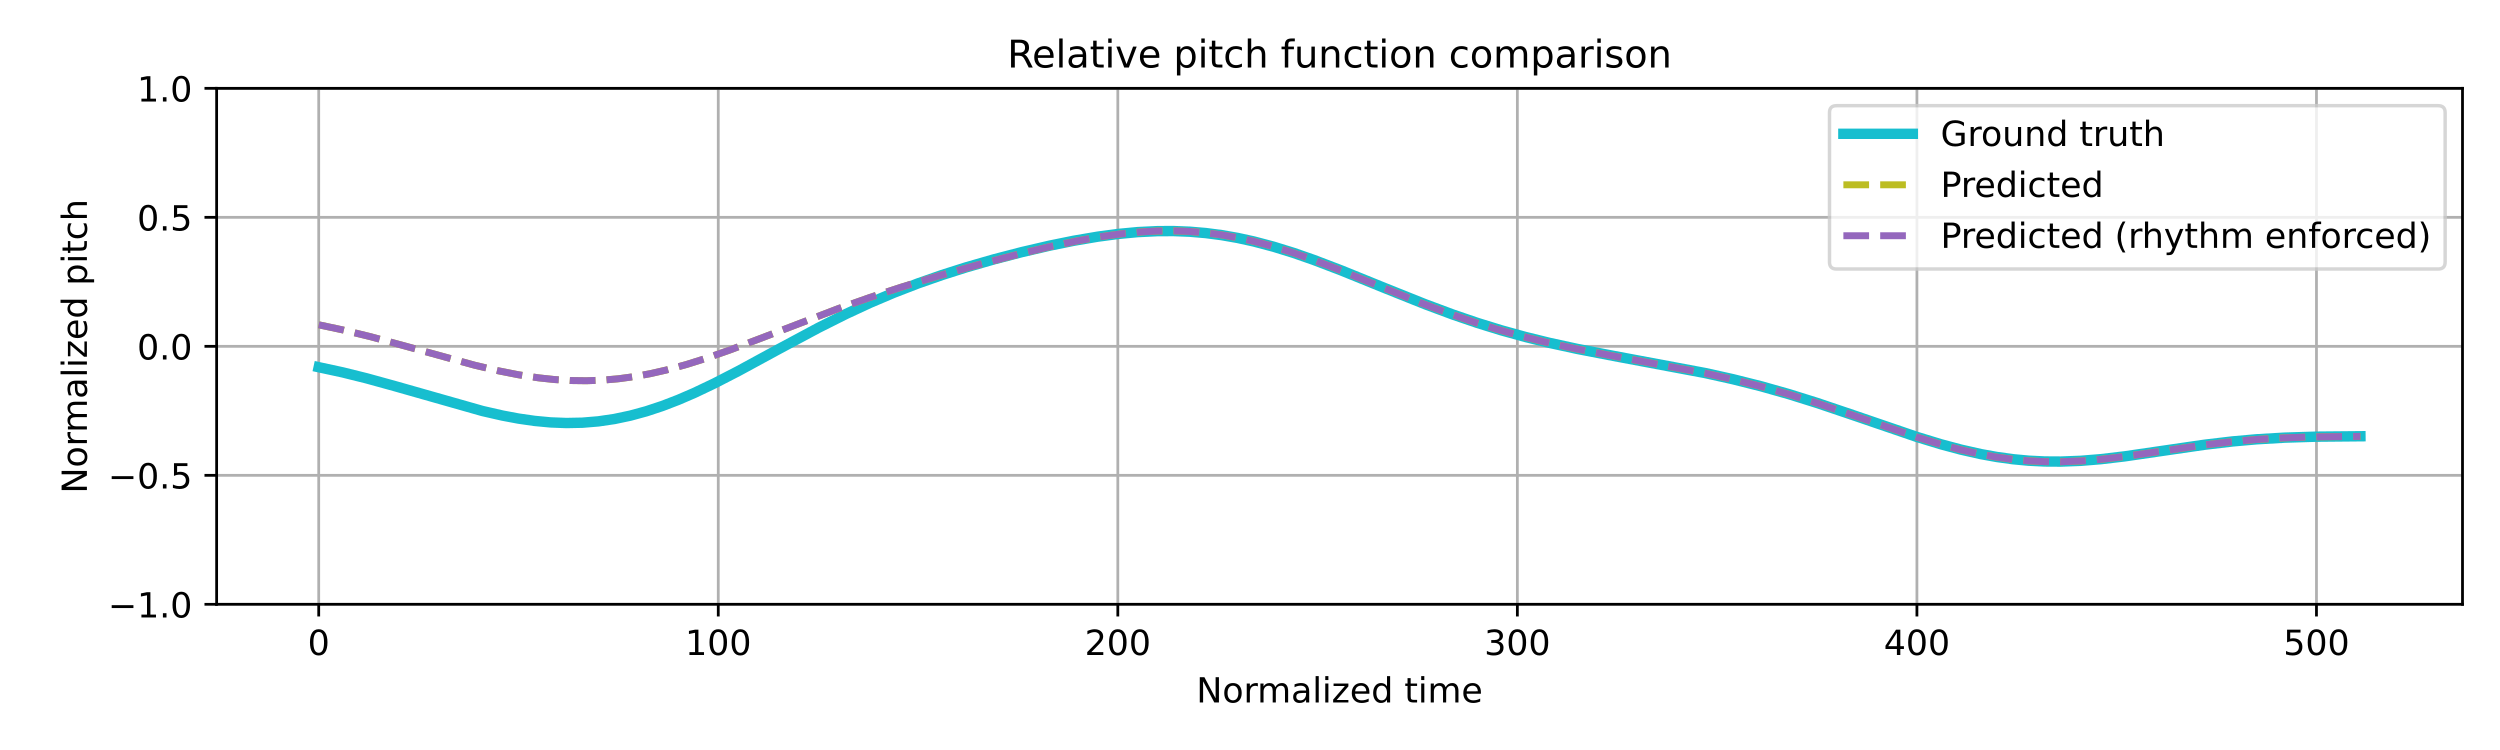
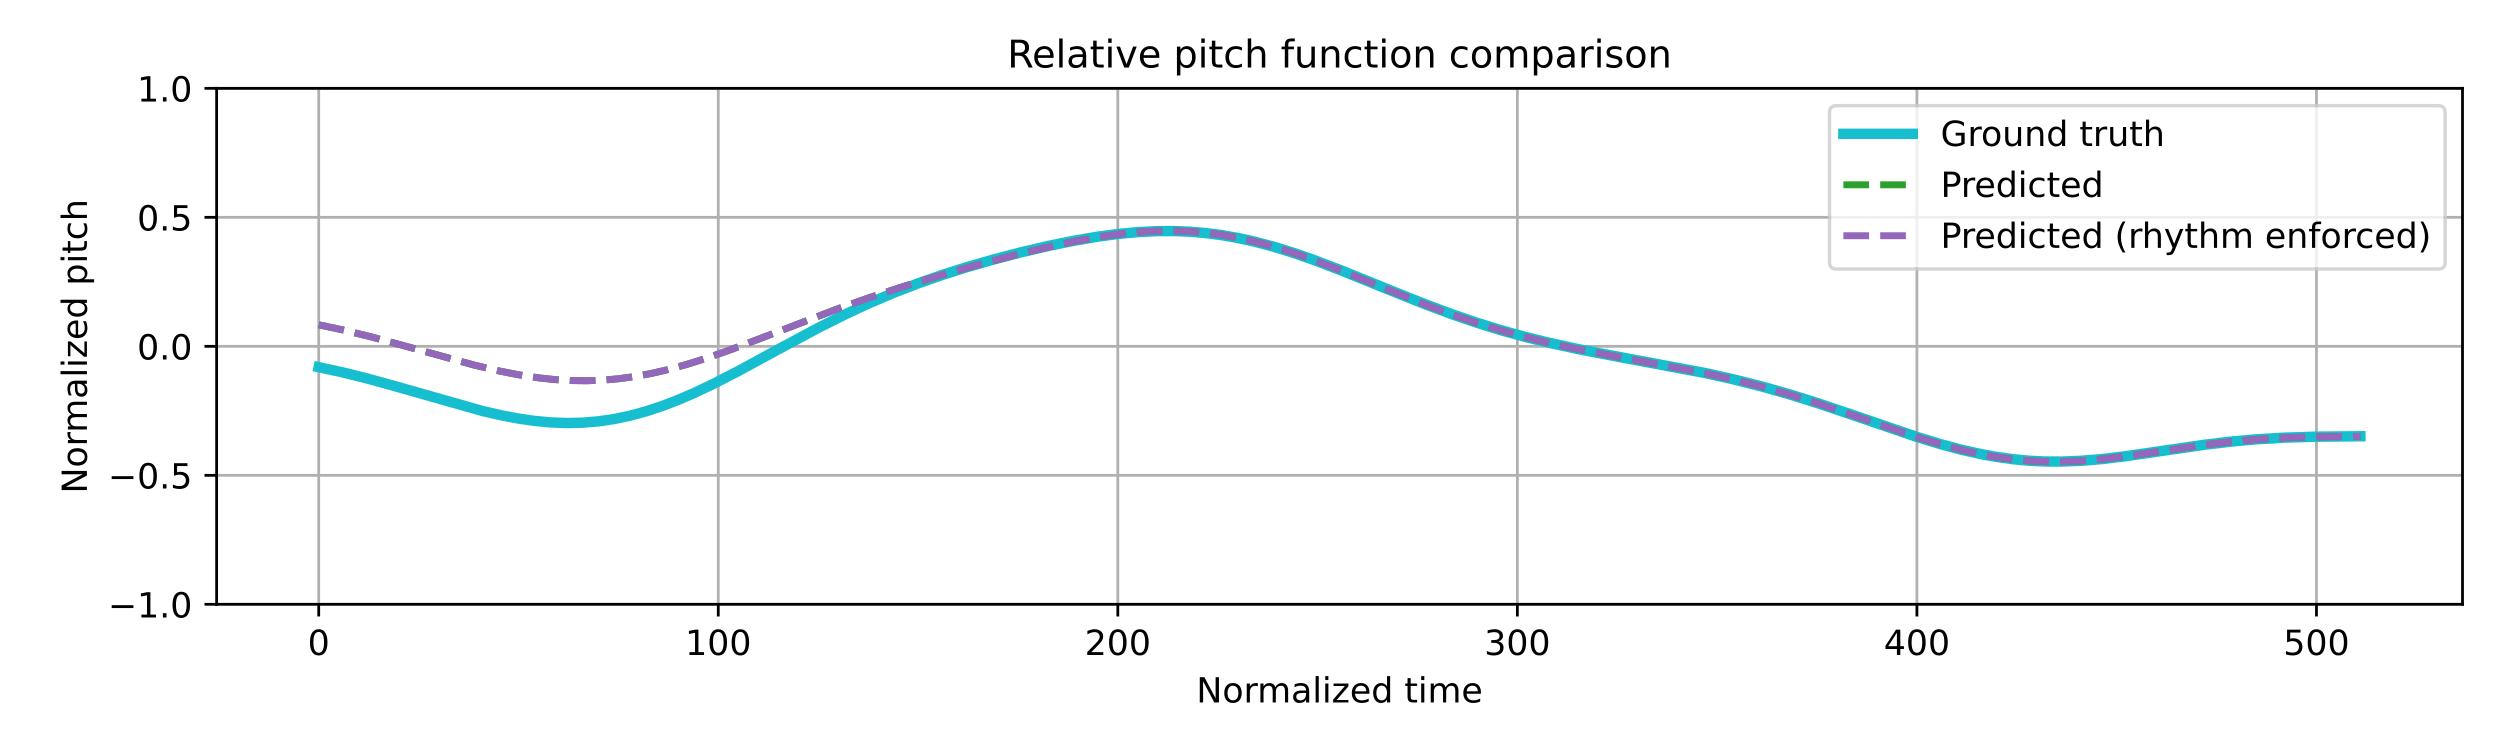
<svg xmlns="http://www.w3.org/2000/svg" xmlns:xlink="http://www.w3.org/1999/xlink" width="720pt" height="216pt" viewBox="0 0 720 216" version="1.1">
  <defs>
    <style type="text/css">*{stroke-linejoin: round; stroke-linecap: butt}</style>
  </defs>
  <g id="figure_1">
    <g id="patch_1">
      <path d="M 0 216  L 720 216  L 720 0  L 0 0  z " style="fill: #ffffff" />
    </g>
    <g id="axes_1">
      <g id="patch_2">
        <path d="M 62.39 174.04  L 709.2 174.04  L 709.2 25.44  L 62.39 25.44  z " style="fill: #ffffff" />
      </g>
      <g id="matplotlib.axis_1">
        <g id="xtick_1">
          <g id="line2d_1">
-             <path d="M 91.79 174.04  L 91.79 25.44  " clip-path="url(#pd53ad30698)" style="fill: none; stroke: #b0b0b0; stroke-width: 0.8; stroke-linecap: square" />
+             <path d="M 91.79 174.04  L 91.79 25.44  " clip-path="url(#p282c32277c)" style="fill: none; stroke: #b0b0b0; stroke-width: 0.8; stroke-linecap: square" />
          </g>
          <g id="line2d_2">
            <defs>
-               <path id="m71a810848a" d="M 0 0  L 0 3.5  " style="stroke: #000000; stroke-width: 0.8" />
-             </defs>
-             <g>
-               <use xlink:href="#m71a810848a" x="91.79" y="174.04" style="stroke: #000000; stroke-width: 0.8" />
+               <path id="mc7b63e217a" d="M 0 0  L 0 3.5  " style="stroke: #000000; stroke-width: 0.8" />
+             </defs>
+             <g>
+               <use xlink:href="#mc7b63e217a" x="91.79" y="174.04" style="stroke: #000000; stroke-width: 0.8" />
            </g>
          </g>
          <g id="text_1">
            <g transform="translate(88.60921 188.6384) scale(0.1 -0.1)">
              <defs>
                <path id="DejaVuSans-30" d="M 2034 4250  Q 1547 4250 1301 3770  Q 1056 3291 1056 2328  Q 1056 1369 1301 889  Q 1547 409 2034 409  Q 2525 409 2770 889  Q 3016 1369 3016 2328  Q 3016 3291 2770 3770  Q 2525 4250 2034 4250  z M 2034 4750  Q 2819 4750 3233 4129  Q 3647 3509 3647 2328  Q 3647 1150 3233 529  Q 2819 -91 2034 -91  Q 1250 -91 836 529  Q 422 1150 422 2328  Q 422 3509 836 4129  Q 1250 4750 2034 4750  z " transform="scale(0.015625)" />
              </defs>
              <use xlink:href="#DejaVuSans-30" />
            </g>
          </g>
        </g>
        <g id="xtick_2">
          <g id="line2d_3">
-             <path d="M 206.861 174.04  L 206.861 25.44  " clip-path="url(#pd53ad30698)" style="fill: none; stroke: #b0b0b0; stroke-width: 0.8; stroke-linecap: square" />
+             <path d="M 206.861 174.04  L 206.861 25.44  " clip-path="url(#p282c32277c)" style="fill: none; stroke: #b0b0b0; stroke-width: 0.8; stroke-linecap: square" />
          </g>
          <g id="line2d_4">
            <g>
-               <use xlink:href="#m71a810848a" x="206.861" y="174.04" style="stroke: #000000; stroke-width: 0.8" />
+               <use xlink:href="#mc7b63e217a" x="206.861" y="174.04" style="stroke: #000000; stroke-width: 0.8" />
            </g>
          </g>
          <g id="text_2">
            <g transform="translate(197.317 188.6384) scale(0.1 -0.1)">
              <defs>
                <path id="DejaVuSans-31" d="M 794 531  L 1825 531  L 1825 4091  L 703 3866  L 703 4441  L 1819 4666  L 2450 4666  L 2450 531  L 3481 531  L 3481 0  L 794 0  L 794 531  z " transform="scale(0.015625)" />
              </defs>
              <use xlink:href="#DejaVuSans-31" />
              <use xlink:href="#DejaVuSans-30" transform="translate(63.62305 0)" />
              <use xlink:href="#DejaVuSans-30" transform="translate(127.2461 0)" />
            </g>
          </g>
        </g>
        <g id="xtick_3">
          <g id="line2d_5">
-             <path d="M 321.931 174.04  L 321.931 25.44  " clip-path="url(#pd53ad30698)" style="fill: none; stroke: #b0b0b0; stroke-width: 0.8; stroke-linecap: square" />
+             <path d="M 321.931 174.04  L 321.931 25.44  " clip-path="url(#p282c32277c)" style="fill: none; stroke: #b0b0b0; stroke-width: 0.8; stroke-linecap: square" />
          </g>
          <g id="line2d_6">
            <g>
-               <use xlink:href="#m71a810848a" x="321.931" y="174.04" style="stroke: #000000; stroke-width: 0.8" />
+               <use xlink:href="#mc7b63e217a" x="321.931" y="174.04" style="stroke: #000000; stroke-width: 0.8" />
            </g>
          </g>
          <g id="text_3">
            <g transform="translate(312.3872 188.6384) scale(0.1 -0.1)">
              <defs>
                <path id="DejaVuSans-32" d="M 1228 531  L 3431 531  L 3431 0  L 469 0  L 469 531  Q 828 903 1448 1529  Q 2069 2156 2228 2338  Q 2531 2678 2651 2914  Q 2772 3150 2772 3378  Q 2772 3750 2511 3984  Q 2250 4219 1831 4219  Q 1534 4219 1204 4116  Q 875 4013 500 3803  L 500 4441  Q 881 4594 1212 4672  Q 1544 4750 1819 4750  Q 2544 4750 2975 4387  Q 3406 4025 3406 3419  Q 3406 3131 3298 2873  Q 3191 2616 2906 2266  Q 2828 2175 2409 1742  Q 1991 1309 1228 531  z " transform="scale(0.015625)" />
              </defs>
              <use xlink:href="#DejaVuSans-32" />
              <use xlink:href="#DejaVuSans-30" transform="translate(63.62305 0)" />
              <use xlink:href="#DejaVuSans-30" transform="translate(127.2461 0)" />
            </g>
          </g>
        </g>
        <g id="xtick_4">
          <g id="line2d_7">
-             <path d="M 437.001 174.04  L 437.001 25.44  " clip-path="url(#pd53ad30698)" style="fill: none; stroke: #b0b0b0; stroke-width: 0.8; stroke-linecap: square" />
+             <path d="M 437.001 174.04  L 437.001 25.44  " clip-path="url(#p282c32277c)" style="fill: none; stroke: #b0b0b0; stroke-width: 0.8; stroke-linecap: square" />
          </g>
          <g id="line2d_8">
            <g>
-               <use xlink:href="#m71a810848a" x="437.001" y="174.04" style="stroke: #000000; stroke-width: 0.8" />
+               <use xlink:href="#mc7b63e217a" x="437.001" y="174.04" style="stroke: #000000; stroke-width: 0.8" />
            </g>
          </g>
          <g id="text_4">
            <g transform="translate(427.4575 188.6384) scale(0.1 -0.1)">
              <defs>
                <path id="DejaVuSans-33" d="M 2597 2516  Q 3050 2419 3304 2112  Q 3559 1806 3559 1356  Q 3559 666 3084 287  Q 2609 -91 1734 -91  Q 1441 -91 1130 -33  Q 819 25 488 141  L 488 750  Q 750 597 1062 519  Q 1375 441 1716 441  Q 2309 441 2620 675  Q 2931 909 2931 1356  Q 2931 1769 2642 2001  Q 2353 2234 1838 2234  L 1294 2234  L 1294 2753  L 1863 2753  Q 2328 2753 2575 2939  Q 2822 3125 2822 3475  Q 2822 3834 2567 4026  Q 2313 4219 1838 4219  Q 1578 4219 1281 4162  Q 984 4106 628 3988  L 628 4550  Q 988 4650 1302 4700  Q 1616 4750 1894 4750  Q 2613 4750 3031 4423  Q 3450 4097 3450 3541  Q 3450 3153 3228 2886  Q 3006 2619 2597 2516  z " transform="scale(0.015625)" />
              </defs>
              <use xlink:href="#DejaVuSans-33" />
              <use xlink:href="#DejaVuSans-30" transform="translate(63.62305 0)" />
              <use xlink:href="#DejaVuSans-30" transform="translate(127.2461 0)" />
            </g>
          </g>
        </g>
        <g id="xtick_5">
          <g id="line2d_9">
-             <path d="M 552.072 174.04  L 552.072 25.44  " clip-path="url(#pd53ad30698)" style="fill: none; stroke: #b0b0b0; stroke-width: 0.8; stroke-linecap: square" />
+             <path d="M 552.072 174.04  L 552.072 25.44  " clip-path="url(#p282c32277c)" style="fill: none; stroke: #b0b0b0; stroke-width: 0.8; stroke-linecap: square" />
          </g>
          <g id="line2d_10">
            <g>
-               <use xlink:href="#m71a810848a" x="552.072" y="174.04" style="stroke: #000000; stroke-width: 0.8" />
+               <use xlink:href="#mc7b63e217a" x="552.072" y="174.04" style="stroke: #000000; stroke-width: 0.8" />
            </g>
          </g>
          <g id="text_5">
            <g transform="translate(542.5278 188.6384) scale(0.1 -0.1)">
              <defs>
                <path id="DejaVuSans-34" d="M 2419 4116  L 825 1625  L 2419 1625  L 2419 4116  z M 2253 4666  L 3047 4666  L 3047 1625  L 3713 1625  L 3713 1100  L 3047 1100  L 3047 0  L 2419 0  L 2419 1100  L 313 1100  L 313 1709  L 2253 4666  z " transform="scale(0.015625)" />
              </defs>
              <use xlink:href="#DejaVuSans-34" />
              <use xlink:href="#DejaVuSans-30" transform="translate(63.62305 0)" />
              <use xlink:href="#DejaVuSans-30" transform="translate(127.2461 0)" />
            </g>
          </g>
        </g>
        <g id="xtick_6">
          <g id="line2d_11">
-             <path d="M 667.142 174.04  L 667.142 25.44  " clip-path="url(#pd53ad30698)" style="fill: none; stroke: #b0b0b0; stroke-width: 0.8; stroke-linecap: square" />
+             <path d="M 667.142 174.04  L 667.142 25.44  " clip-path="url(#p282c32277c)" style="fill: none; stroke: #b0b0b0; stroke-width: 0.8; stroke-linecap: square" />
          </g>
          <g id="line2d_12">
            <g>
-               <use xlink:href="#m71a810848a" x="667.142" y="174.04" style="stroke: #000000; stroke-width: 0.8" />
+               <use xlink:href="#mc7b63e217a" x="667.142" y="174.04" style="stroke: #000000; stroke-width: 0.8" />
            </g>
          </g>
          <g id="text_6">
            <g transform="translate(657.5981 188.6384) scale(0.1 -0.1)">
              <defs>
                <path id="DejaVuSans-35" d="M 691 4666  L 3169 4666  L 3169 4134  L 1269 4134  L 1269 2991  Q 1406 3038 1543 3061  Q 1681 3084 1819 3084  Q 2600 3084 3056 2656  Q 3513 2228 3513 1497  Q 3513 744 3044 326  Q 2575 -91 1722 -91  Q 1428 -91 1123 -41  Q 819 9 494 109  L 494 744  Q 775 591 1075 516  Q 1375 441 1709 441  Q 2250 441 2565 725  Q 2881 1009 2881 1497  Q 2881 1984 2565 2268  Q 2250 2553 1709 2553  Q 1456 2553 1204 2497  Q 953 2441 691 2322  L 691 4666  z " transform="scale(0.015625)" />
              </defs>
              <use xlink:href="#DejaVuSans-35" />
              <use xlink:href="#DejaVuSans-30" transform="translate(63.62305 0)" />
              <use xlink:href="#DejaVuSans-30" transform="translate(127.2461 0)" />
            </g>
          </g>
        </g>
        <g id="text_7">
          <g transform="translate(344.5544 202.3166) scale(0.1 -0.1)">
            <defs>
              <path id="DejaVuSans-4e" d="M 628 4666  L 1478 4666  L 3547 763  L 3547 4666  L 4159 4666  L 4159 0  L 3309 0  L 1241 3903  L 1241 0  L 628 0  L 628 4666  z " transform="scale(0.015625)" />
              <path id="DejaVuSans-6f" d="M 1959 3097  Q 1497 3097 1228 2736  Q 959 2375 959 1747  Q 959 1119 1226 758  Q 1494 397 1959 397  Q 2419 397 2687 759  Q 2956 1122 2956 1747  Q 2956 2369 2687 2733  Q 2419 3097 1959 3097  z M 1959 3584  Q 2709 3584 3137 3096  Q 3566 2609 3566 1747  Q 3566 888 3137 398  Q 2709 -91 1959 -91  Q 1206 -91 779 398  Q 353 888 353 1747  Q 353 2609 779 3096  Q 1206 3584 1959 3584  z " transform="scale(0.015625)" />
              <path id="DejaVuSans-72" d="M 2631 2963  Q 2534 3019 2420 3045  Q 2306 3072 2169 3072  Q 1681 3072 1420 2755  Q 1159 2438 1159 1844  L 1159 0  L 581 0  L 581 3500  L 1159 3500  L 1159 2956  Q 1341 3275 1631 3429  Q 1922 3584 2338 3584  Q 2397 3584 2469 3576  Q 2541 3569 2628 3553  L 2631 2963  z " transform="scale(0.015625)" />
              <path id="DejaVuSans-6d" d="M 3328 2828  Q 3544 3216 3844 3400  Q 4144 3584 4550 3584  Q 5097 3584 5394 3201  Q 5691 2819 5691 2113  L 5691 0  L 5113 0  L 5113 2094  Q 5113 2597 4934 2840  Q 4756 3084 4391 3084  Q 3944 3084 3684 2787  Q 3425 2491 3425 1978  L 3425 0  L 2847 0  L 2847 2094  Q 2847 2600 2669 2842  Q 2491 3084 2119 3084  Q 1678 3084 1418 2786  Q 1159 2488 1159 1978  L 1159 0  L 581 0  L 581 3500  L 1159 3500  L 1159 2956  Q 1356 3278 1631 3431  Q 1906 3584 2284 3584  Q 2666 3584 2933 3390  Q 3200 3197 3328 2828  z " transform="scale(0.015625)" />
              <path id="DejaVuSans-61" d="M 2194 1759  Q 1497 1759 1228 1600  Q 959 1441 959 1056  Q 959 750 1161 570  Q 1363 391 1709 391  Q 2188 391 2477 730  Q 2766 1069 2766 1631  L 2766 1759  L 2194 1759  z M 3341 1997  L 3341 0  L 2766 0  L 2766 531  Q 2569 213 2275 61  Q 1981 -91 1556 -91  Q 1019 -91 701 211  Q 384 513 384 1019  Q 384 1609 779 1909  Q 1175 2209 1959 2209  L 2766 2209  L 2766 2266  Q 2766 2663 2505 2880  Q 2244 3097 1772 3097  Q 1472 3097 1187 3025  Q 903 2953 641 2809  L 641 3341  Q 956 3463 1253 3523  Q 1550 3584 1831 3584  Q 2591 3584 2966 3190  Q 3341 2797 3341 1997  z " transform="scale(0.015625)" />
              <path id="DejaVuSans-6c" d="M 603 4863  L 1178 4863  L 1178 0  L 603 0  L 603 4863  z " transform="scale(0.015625)" />
              <path id="DejaVuSans-69" d="M 603 3500  L 1178 3500  L 1178 0  L 603 0  L 603 3500  z M 603 4863  L 1178 4863  L 1178 4134  L 603 4134  L 603 4863  z " transform="scale(0.015625)" />
              <path id="DejaVuSans-7a" d="M 353 3500  L 3084 3500  L 3084 2975  L 922 459  L 3084 459  L 3084 0  L 275 0  L 275 525  L 2438 3041  L 353 3041  L 353 3500  z " transform="scale(0.015625)" />
              <path id="DejaVuSans-65" d="M 3597 1894  L 3597 1613  L 953 1613  Q 991 1019 1311 708  Q 1631 397 2203 397  Q 2534 397 2845 478  Q 3156 559 3463 722  L 3463 178  Q 3153 47 2828 -22  Q 2503 -91 2169 -91  Q 1331 -91 842 396  Q 353 884 353 1716  Q 353 2575 817 3079  Q 1281 3584 2069 3584  Q 2775 3584 3186 3129  Q 3597 2675 3597 1894  z M 3022 2063  Q 3016 2534 2758 2815  Q 2500 3097 2075 3097  Q 1594 3097 1305 2825  Q 1016 2553 972 2059  L 3022 2063  z " transform="scale(0.015625)" />
              <path id="DejaVuSans-64" d="M 2906 2969  L 2906 4863  L 3481 4863  L 3481 0  L 2906 0  L 2906 525  Q 2725 213 2448 61  Q 2172 -91 1784 -91  Q 1150 -91 751 415  Q 353 922 353 1747  Q 353 2572 751 3078  Q 1150 3584 1784 3584  Q 2172 3584 2448 3432  Q 2725 3281 2906 2969  z M 947 1747  Q 947 1113 1208 752  Q 1469 391 1925 391  Q 2381 391 2643 752  Q 2906 1113 2906 1747  Q 2906 2381 2643 2742  Q 2381 3103 1925 3103  Q 1469 3103 1208 2742  Q 947 2381 947 1747  z " transform="scale(0.015625)" />
              <path id="DejaVuSans-20" transform="scale(0.015625)" />
              <path id="DejaVuSans-74" d="M 1172 4494  L 1172 3500  L 2356 3500  L 2356 3053  L 1172 3053  L 1172 1153  Q 1172 725 1289 603  Q 1406 481 1766 481  L 2356 481  L 2356 0  L 1766 0  Q 1100 0 847 248  Q 594 497 594 1153  L 594 3053  L 172 3053  L 172 3500  L 594 3500  L 594 4494  L 1172 4494  z " transform="scale(0.015625)" />
            </defs>
            <use xlink:href="#DejaVuSans-4e" />
            <use xlink:href="#DejaVuSans-6f" transform="translate(74.80469 0)" />
            <use xlink:href="#DejaVuSans-72" transform="translate(135.9863 0)" />
            <use xlink:href="#DejaVuSans-6d" transform="translate(175.3496 0)" />
            <use xlink:href="#DejaVuSans-61" transform="translate(272.7617 0)" />
            <use xlink:href="#DejaVuSans-6c" transform="translate(334.041 0)" />
            <use xlink:href="#DejaVuSans-69" transform="translate(361.8242 0)" />
            <use xlink:href="#DejaVuSans-7a" transform="translate(389.6074 0)" />
            <use xlink:href="#DejaVuSans-65" transform="translate(442.0977 0)" />
            <use xlink:href="#DejaVuSans-64" transform="translate(503.6211 0)" />
            <use xlink:href="#DejaVuSans-20" transform="translate(567.0977 0)" />
            <use xlink:href="#DejaVuSans-74" transform="translate(598.8848 0)" />
            <use xlink:href="#DejaVuSans-69" transform="translate(638.0938 0)" />
            <use xlink:href="#DejaVuSans-6d" transform="translate(665.877 0)" />
            <use xlink:href="#DejaVuSans-65" transform="translate(763.2891 0)" />
          </g>
        </g>
      </g>
      <g id="matplotlib.axis_2">
        <g id="ytick_1">
          <g id="line2d_13">
-             <path d="M 62.39 174.04  L 709.2 174.04  " clip-path="url(#pd53ad30698)" style="fill: none; stroke: #b0b0b0; stroke-width: 0.8; stroke-linecap: square" />
+             <path d="M 62.39 174.04  L 709.2 174.04  " clip-path="url(#p282c32277c)" style="fill: none; stroke: #b0b0b0; stroke-width: 0.8; stroke-linecap: square" />
          </g>
          <g id="line2d_14">
            <defs>
-               <path id="m4bdd83ddcf" d="M 0 0  L -3.5 0  " style="stroke: #000000; stroke-width: 0.8" />
-             </defs>
-             <g>
-               <use xlink:href="#m4bdd83ddcf" x="62.39" y="174.04" style="stroke: #000000; stroke-width: 0.8" />
+               <path id="m15785843a1" d="M 0 0  L -3.5 0  " style="stroke: #000000; stroke-width: 0.8" />
+             </defs>
+             <g>
+               <use xlink:href="#m15785843a1" x="62.39" y="174.04" style="stroke: #000000; stroke-width: 0.8" />
            </g>
          </g>
          <g id="text_8">
            <g transform="translate(31.10719 177.8392) scale(0.1 -0.1)">
              <defs>
                <path id="DejaVuSans-2212" d="M 678 2272  L 4684 2272  L 4684 1741  L 678 1741  L 678 2272  z " transform="scale(0.015625)" />
                <path id="DejaVuSans-2e" d="M 684 794  L 1344 794  L 1344 0  L 684 0  L 684 794  z " transform="scale(0.015625)" />
              </defs>
              <use xlink:href="#DejaVuSans-2212" />
              <use xlink:href="#DejaVuSans-31" transform="translate(83.78906 0)" />
              <use xlink:href="#DejaVuSans-2e" transform="translate(147.4121 0)" />
              <use xlink:href="#DejaVuSans-30" transform="translate(179.1992 0)" />
            </g>
          </g>
        </g>
        <g id="ytick_2">
          <g id="line2d_15">
-             <path d="M 62.39 136.89  L 709.2 136.89  " clip-path="url(#pd53ad30698)" style="fill: none; stroke: #b0b0b0; stroke-width: 0.8; stroke-linecap: square" />
+             <path d="M 62.39 136.89  L 709.2 136.89  " clip-path="url(#p282c32277c)" style="fill: none; stroke: #b0b0b0; stroke-width: 0.8; stroke-linecap: square" />
          </g>
          <g id="line2d_16">
            <g>
-               <use xlink:href="#m4bdd83ddcf" x="62.39" y="136.89" style="stroke: #000000; stroke-width: 0.8" />
+               <use xlink:href="#m15785843a1" x="62.39" y="136.89" style="stroke: #000000; stroke-width: 0.8" />
            </g>
          </g>
          <g id="text_9">
            <g transform="translate(31.10719 140.6892) scale(0.1 -0.1)">
              <use xlink:href="#DejaVuSans-2212" />
              <use xlink:href="#DejaVuSans-30" transform="translate(83.78906 0)" />
              <use xlink:href="#DejaVuSans-2e" transform="translate(147.4121 0)" />
              <use xlink:href="#DejaVuSans-35" transform="translate(179.1992 0)" />
            </g>
          </g>
        </g>
        <g id="ytick_3">
          <g id="line2d_17">
-             <path d="M 62.39 99.74  L 709.2 99.74  " clip-path="url(#pd53ad30698)" style="fill: none; stroke: #b0b0b0; stroke-width: 0.8; stroke-linecap: square" />
+             <path d="M 62.39 99.74  L 709.2 99.74  " clip-path="url(#p282c32277c)" style="fill: none; stroke: #b0b0b0; stroke-width: 0.8; stroke-linecap: square" />
          </g>
          <g id="line2d_18">
            <g>
-               <use xlink:href="#m4bdd83ddcf" x="62.39" y="99.74" style="stroke: #000000; stroke-width: 0.8" />
+               <use xlink:href="#m15785843a1" x="62.39" y="99.74" style="stroke: #000000; stroke-width: 0.8" />
            </g>
          </g>
          <g id="text_10">
            <g transform="translate(39.48687 103.5392) scale(0.1 -0.1)">
              <use xlink:href="#DejaVuSans-30" />
              <use xlink:href="#DejaVuSans-2e" transform="translate(63.62305 0)" />
              <use xlink:href="#DejaVuSans-30" transform="translate(95.41016 0)" />
            </g>
          </g>
        </g>
        <g id="ytick_4">
          <g id="line2d_19">
-             <path d="M 62.39 62.59  L 709.2 62.59  " clip-path="url(#pd53ad30698)" style="fill: none; stroke: #b0b0b0; stroke-width: 0.8; stroke-linecap: square" />
+             <path d="M 62.39 62.59  L 709.2 62.59  " clip-path="url(#p282c32277c)" style="fill: none; stroke: #b0b0b0; stroke-width: 0.8; stroke-linecap: square" />
          </g>
          <g id="line2d_20">
            <g>
-               <use xlink:href="#m4bdd83ddcf" x="62.39" y="62.59" style="stroke: #000000; stroke-width: 0.8" />
+               <use xlink:href="#m15785843a1" x="62.39" y="62.59" style="stroke: #000000; stroke-width: 0.8" />
            </g>
          </g>
          <g id="text_11">
            <g transform="translate(39.48687 66.38922) scale(0.1 -0.1)">
              <use xlink:href="#DejaVuSans-30" />
              <use xlink:href="#DejaVuSans-2e" transform="translate(63.62305 0)" />
              <use xlink:href="#DejaVuSans-35" transform="translate(95.41016 0)" />
            </g>
          </g>
        </g>
        <g id="ytick_5">
          <g id="line2d_21">
-             <path d="M 62.39 25.44  L 709.2 25.44  " clip-path="url(#pd53ad30698)" style="fill: none; stroke: #b0b0b0; stroke-width: 0.8; stroke-linecap: square" />
+             <path d="M 62.39 25.44  L 709.2 25.44  " clip-path="url(#p282c32277c)" style="fill: none; stroke: #b0b0b0; stroke-width: 0.8; stroke-linecap: square" />
          </g>
          <g id="line2d_22">
            <g>
-               <use xlink:href="#m4bdd83ddcf" x="62.39" y="25.44" style="stroke: #000000; stroke-width: 0.8" />
+               <use xlink:href="#m15785843a1" x="62.39" y="25.44" style="stroke: #000000; stroke-width: 0.8" />
            </g>
          </g>
          <g id="text_12">
            <g transform="translate(39.48687 29.23922) scale(0.1 -0.1)">
              <use xlink:href="#DejaVuSans-31" />
              <use xlink:href="#DejaVuSans-2e" transform="translate(63.62305 0)" />
              <use xlink:href="#DejaVuSans-30" transform="translate(95.41016 0)" />
            </g>
          </g>
        </g>
        <g id="text_13">
          <g transform="translate(25.0275 142.1259) rotate(-90) scale(0.1 -0.1)">
            <defs>
              <path id="DejaVuSans-70" d="M 1159 525  L 1159 -1331  L 581 -1331  L 581 3500  L 1159 3500  L 1159 2969  Q 1341 3281 1617 3432  Q 1894 3584 2278 3584  Q 2916 3584 3314 3078  Q 3713 2572 3713 1747  Q 3713 922 3314 415  Q 2916 -91 2278 -91  Q 1894 -91 1617 61  Q 1341 213 1159 525  z M 3116 1747  Q 3116 2381 2855 2742  Q 2594 3103 2138 3103  Q 1681 3103 1420 2742  Q 1159 2381 1159 1747  Q 1159 1113 1420 752  Q 1681 391 2138 391  Q 2594 391 2855 752  Q 3116 1113 3116 1747  z " transform="scale(0.015625)" />
              <path id="DejaVuSans-63" d="M 3122 3366  L 3122 2828  Q 2878 2963 2633 3030  Q 2388 3097 2138 3097  Q 1578 3097 1268 2742  Q 959 2388 959 1747  Q 959 1106 1268 751  Q 1578 397 2138 397  Q 2388 397 2633 464  Q 2878 531 3122 666  L 3122 134  Q 2881 22 2623 -34  Q 2366 -91 2075 -91  Q 1284 -91 818 406  Q 353 903 353 1747  Q 353 2603 823 3093  Q 1294 3584 2113 3584  Q 2378 3584 2631 3529  Q 2884 3475 3122 3366  z " transform="scale(0.015625)" />
              <path id="DejaVuSans-68" d="M 3513 2113  L 3513 0  L 2938 0  L 2938 2094  Q 2938 2591 2744 2837  Q 2550 3084 2163 3084  Q 1697 3084 1428 2787  Q 1159 2491 1159 1978  L 1159 0  L 581 0  L 581 4863  L 1159 4863  L 1159 2956  Q 1366 3272 1645 3428  Q 1925 3584 2291 3584  Q 2894 3584 3203 3211  Q 3513 2838 3513 2113  z " transform="scale(0.015625)" />
            </defs>
            <use xlink:href="#DejaVuSans-4e" />
            <use xlink:href="#DejaVuSans-6f" transform="translate(74.80469 0)" />
            <use xlink:href="#DejaVuSans-72" transform="translate(135.9863 0)" />
            <use xlink:href="#DejaVuSans-6d" transform="translate(175.3496 0)" />
            <use xlink:href="#DejaVuSans-61" transform="translate(272.7617 0)" />
            <use xlink:href="#DejaVuSans-6c" transform="translate(334.041 0)" />
            <use xlink:href="#DejaVuSans-69" transform="translate(361.8242 0)" />
            <use xlink:href="#DejaVuSans-7a" transform="translate(389.6074 0)" />
            <use xlink:href="#DejaVuSans-65" transform="translate(442.0977 0)" />
            <use xlink:href="#DejaVuSans-64" transform="translate(503.6211 0)" />
            <use xlink:href="#DejaVuSans-20" transform="translate(567.0977 0)" />
            <use xlink:href="#DejaVuSans-70" transform="translate(598.8848 0)" />
            <use xlink:href="#DejaVuSans-69" transform="translate(662.3613 0)" />
            <use xlink:href="#DejaVuSans-74" transform="translate(690.1445 0)" />
            <use xlink:href="#DejaVuSans-63" transform="translate(729.3535 0)" />
            <use xlink:href="#DejaVuSans-68" transform="translate(784.334 0)" />
          </g>
        </g>
      </g>
      <g id="line2d_23">
-         <path d="M 91.79 105.756  L 98.695 107.249  L 105.599 108.963  L 113.654 111.184  L 138.969 118.375  L 144.723 119.688  L 149.326 120.553  L 153.928 121.217  L 158.531 121.652  L 163.134 121.832  L 167.737 121.737  L 172.34 121.353  L 176.942 120.674  L 181.545 119.702  L 186.148 118.446  L 190.751 116.921  L 195.354 115.151  L 199.957 113.165  L 205.71 110.429  L 212.614 106.873  L 224.121 100.622  L 235.628 94.45  L 243.683 90.41  L 250.587 87.21  L 257.492 84.28  L 264.396 81.617  L 271.3 79.204  L 278.204 77.011  L 286.259 74.691  L 294.314 72.599  L 302.369 70.731  L 309.273 69.33  L 316.177 68.155  L 321.931 67.386  L 327.685 66.845  L 333.438 66.565  L 338.041 66.549  L 342.644 66.732  L 347.246 67.121  L 351.849 67.719  L 356.452 68.526  L 361.055 69.533  L 366.808 71.056  L 372.562 72.84  L 378.315 74.842  L 386.37 77.915  L 399.028 83.053  L 410.535 87.653  L 418.59 90.648  L 425.494 93.002  L 432.398 95.135  L 439.303 97.043  L 446.207 98.739  L 454.262 100.491  L 464.618 102.486  L 491.084 107.438  L 499.139 109.226  L 507.194 111.249  L 515.249 113.527  L 523.304 116.045  L 533.66 119.545  L 552.072 125.84  L 558.976 127.945  L 564.729 129.486  L 570.483 130.781  L 575.086 131.613  L 579.688 132.249  L 584.291 132.68  L 588.894 132.907  L 593.497 132.936  L 599.25 132.715  L 605.004 132.246  L 611.908 131.432  L 622.264 129.922  L 634.922 128.081  L 642.977 127.131  L 649.881 126.519  L 657.936 126.043  L 667.142 125.759  L 679.8 125.642  L 679.8 125.642  " clip-path="url(#pd53ad30698)" style="fill: none; stroke: #17becf; stroke-width: 3; stroke-linecap: square" />
+         <path d="M 91.79 105.756  L 98.695 107.249  L 105.599 108.963  L 113.654 111.184  L 138.969 118.375  L 144.723 119.688  L 149.326 120.553  L 153.928 121.217  L 158.531 121.652  L 163.134 121.832  L 167.737 121.737  L 172.34 121.353  L 176.942 120.674  L 181.545 119.702  L 186.148 118.446  L 190.751 116.921  L 195.354 115.151  L 199.957 113.165  L 205.71 110.429  L 212.614 106.873  L 224.121 100.622  L 235.628 94.45  L 243.683 90.41  L 250.587 87.21  L 257.492 84.28  L 264.396 81.617  L 271.3 79.204  L 278.204 77.011  L 286.259 74.691  L 294.314 72.599  L 302.369 70.731  L 309.273 69.33  L 316.177 68.155  L 321.931 67.386  L 327.685 66.845  L 333.438 66.565  L 338.041 66.549  L 342.644 66.732  L 347.246 67.121  L 351.849 67.719  L 356.452 68.526  L 361.055 69.533  L 366.808 71.056  L 372.562 72.84  L 378.315 74.842  L 386.37 77.915  L 399.028 83.053  L 410.535 87.653  L 418.59 90.648  L 425.494 93.002  L 432.398 95.135  L 439.303 97.043  L 446.207 98.739  L 454.262 100.491  L 464.618 102.486  L 491.084 107.438  L 499.139 109.226  L 507.194 111.249  L 515.249 113.527  L 523.304 116.045  L 533.66 119.545  L 552.072 125.84  L 558.976 127.945  L 564.729 129.486  L 570.483 130.781  L 575.086 131.613  L 579.688 132.249  L 584.291 132.68  L 588.894 132.907  L 593.497 132.936  L 599.25 132.715  L 605.004 132.246  L 611.908 131.432  L 622.264 129.922  L 634.922 128.081  L 642.977 127.131  L 649.881 126.519  L 657.936 126.043  L 667.142 125.759  L 679.8 125.642  L 679.8 125.642  " clip-path="url(#p282c32277c)" style="fill: none; stroke: #17becf; stroke-width: 3; stroke-linecap: square" />
      </g>
      <g id="line2d_24">
-         <path d="M 91.79 93.541  L 98.695 95.012  L 106.75 96.976  L 115.955 99.462  L 136.668 105.17  L 143.572 106.798  L 149.326 107.934  L 155.079 108.816  L 159.682 109.309  L 164.285 109.593  L 168.888 109.656  L 173.49 109.488  L 178.093 109.089  L 182.696 108.461  L 187.299 107.614  L 191.902 106.563  L 197.655 104.992  L 203.409 103.18  L 210.313 100.76  L 219.518 97.274  L 241.382 88.895  L 250.587 85.646  L 259.793 82.631  L 270.149 79.494  L 281.656 76.257  L 293.163 73.245  L 302.369 71.038  L 310.424 69.334  L 317.328 68.114  L 323.082 67.321  L 328.835 66.773  L 333.438 66.536  L 338.041 66.495  L 342.644 66.663  L 347.246 67.047  L 351.849 67.648  L 356.452 68.465  L 361.055 69.488  L 365.658 70.703  L 371.411 72.464  L 377.165 74.452  L 384.069 77.065  L 394.425 81.252  L 409.384 87.302  L 417.439 90.324  L 424.344 92.704  L 431.248 94.863  L 438.152 96.797  L 445.056 98.517  L 453.111 100.291  L 463.467 102.306  L 491.084 107.479  L 499.139 109.272  L 507.194 111.3  L 515.249 113.581  L 523.304 116.1  L 533.66 119.6  L 552.072 125.891  L 558.976 127.995  L 564.729 129.535  L 570.483 130.829  L 575.086 131.66  L 579.688 132.296  L 584.291 132.727  L 588.894 132.954  L 593.497 132.983  L 599.25 132.762  L 605.004 132.293  L 611.908 131.479  L 622.264 129.971  L 634.922 128.13  L 642.977 127.181  L 649.881 126.568  L 657.936 126.092  L 667.142 125.809  L 679.8 125.692  L 679.8 125.692  " clip-path="url(#pd53ad30698)" style="fill: none; stroke-dasharray: 7.4,3.2; stroke-dashoffset: 0; stroke: #bcbd22; stroke-width: 2" />
+         <path d="M 91.79 93.541  L 98.695 95.012  L 106.75 96.976  L 115.955 99.462  L 136.668 105.17  L 143.572 106.798  L 149.326 107.934  L 155.079 108.816  L 159.682 109.309  L 164.285 109.593  L 168.888 109.656  L 173.49 109.488  L 178.093 109.089  L 182.696 108.461  L 187.299 107.614  L 191.902 106.563  L 197.655 104.992  L 203.409 103.18  L 210.313 100.76  L 219.518 97.274  L 241.382 88.895  L 250.587 85.646  L 259.793 82.631  L 270.149 79.494  L 281.656 76.257  L 293.163 73.245  L 302.369 71.038  L 310.424 69.334  L 317.328 68.114  L 323.082 67.321  L 328.835 66.773  L 333.438 66.536  L 338.041 66.495  L 342.644 66.663  L 347.246 67.047  L 351.849 67.648  L 356.452 68.465  L 361.055 69.488  L 365.658 70.703  L 371.411 72.464  L 377.165 74.452  L 384.069 77.065  L 394.425 81.252  L 409.384 87.302  L 417.439 90.324  L 424.344 92.704  L 431.248 94.863  L 438.152 96.797  L 445.056 98.517  L 453.111 100.291  L 463.467 102.306  L 491.084 107.479  L 499.139 109.272  L 507.194 111.3  L 515.249 113.581  L 523.304 116.1  L 533.66 119.6  L 552.072 125.891  L 558.976 127.995  L 564.729 129.535  L 570.483 130.829  L 575.086 131.66  L 579.688 132.296  L 584.291 132.727  L 588.894 132.954  L 593.497 132.983  L 599.25 132.762  L 605.004 132.293  L 611.908 131.479  L 622.264 129.971  L 634.922 128.13  L 642.977 127.181  L 649.881 126.568  L 657.936 126.092  L 667.142 125.809  L 679.8 125.692  L 679.8 125.692  " clip-path="url(#p282c32277c)" style="fill: none; stroke-dasharray: 7.4,3.2; stroke-dashoffset: 0; stroke: #2ca02c; stroke-width: 2" />
      </g>
      <g id="line2d_25">
-         <path d="M 91.79 93.541  L 98.695 95.012  L 106.75 96.976  L 115.955 99.462  L 136.668 105.17  L 143.572 106.798  L 149.326 107.934  L 155.079 108.816  L 159.682 109.309  L 164.285 109.593  L 168.888 109.656  L 173.49 109.488  L 178.093 109.089  L 182.696 108.461  L 187.299 107.614  L 191.902 106.563  L 197.655 104.992  L 203.409 103.18  L 210.313 100.76  L 219.518 97.274  L 241.382 88.895  L 250.587 85.646  L 259.793 82.631  L 270.149 79.494  L 281.656 76.257  L 293.163 73.245  L 302.369 71.038  L 310.424 69.334  L 317.328 68.114  L 323.082 67.321  L 328.835 66.773  L 333.438 66.536  L 338.041 66.495  L 342.644 66.663  L 347.246 67.047  L 351.849 67.648  L 356.452 68.465  L 361.055 69.488  L 365.658 70.703  L 371.411 72.464  L 377.165 74.452  L 384.069 77.065  L 394.425 81.252  L 409.384 87.302  L 417.439 90.324  L 424.344 92.704  L 431.248 94.863  L 438.152 96.797  L 445.056 98.517  L 453.111 100.291  L 463.467 102.306  L 491.084 107.479  L 499.139 109.272  L 507.194 111.3  L 515.249 113.581  L 523.304 116.1  L 533.66 119.6  L 552.072 125.891  L 558.976 127.995  L 564.729 129.535  L 570.483 130.829  L 575.086 131.66  L 579.688 132.296  L 584.291 132.727  L 588.894 132.954  L 593.497 132.983  L 599.25 132.762  L 605.004 132.293  L 611.908 131.479  L 622.264 129.971  L 634.922 128.13  L 642.977 127.181  L 649.881 126.568  L 657.936 126.092  L 667.142 125.809  L 679.8 125.692  L 679.8 125.692  " clip-path="url(#pd53ad30698)" style="fill: none; stroke-dasharray: 7.4,3.2; stroke-dashoffset: 0; stroke: #9467bd; stroke-width: 2" />
+         <path d="M 91.79 93.541  L 98.695 95.012  L 106.75 96.976  L 115.955 99.462  L 136.668 105.17  L 143.572 106.798  L 149.326 107.934  L 155.079 108.816  L 159.682 109.309  L 164.285 109.593  L 168.888 109.656  L 173.49 109.488  L 178.093 109.089  L 182.696 108.461  L 187.299 107.614  L 191.902 106.563  L 197.655 104.992  L 203.409 103.18  L 210.313 100.76  L 219.518 97.274  L 241.382 88.895  L 250.587 85.646  L 259.793 82.631  L 270.149 79.494  L 281.656 76.257  L 293.163 73.245  L 302.369 71.038  L 310.424 69.334  L 317.328 68.114  L 323.082 67.321  L 328.835 66.773  L 333.438 66.536  L 338.041 66.495  L 342.644 66.663  L 347.246 67.047  L 351.849 67.648  L 356.452 68.465  L 361.055 69.488  L 365.658 70.703  L 371.411 72.464  L 377.165 74.452  L 384.069 77.065  L 394.425 81.252  L 409.384 87.302  L 417.439 90.324  L 424.344 92.704  L 431.248 94.863  L 438.152 96.797  L 445.056 98.517  L 453.111 100.291  L 463.467 102.306  L 491.084 107.479  L 499.139 109.272  L 507.194 111.3  L 515.249 113.581  L 523.304 116.1  L 533.66 119.6  L 552.072 125.891  L 558.976 127.995  L 564.729 129.535  L 570.483 130.829  L 575.086 131.66  L 579.688 132.296  L 584.291 132.727  L 588.894 132.954  L 593.497 132.983  L 599.25 132.762  L 605.004 132.293  L 611.908 131.479  L 622.264 129.971  L 634.922 128.13  L 642.977 127.181  L 649.881 126.568  L 657.936 126.092  L 667.142 125.809  L 679.8 125.692  L 679.8 125.692  " clip-path="url(#p282c32277c)" style="fill: none; stroke-dasharray: 7.4,3.2; stroke-dashoffset: 0; stroke: #9467bd; stroke-width: 2" />
      </g>
      <g id="patch_3">
        <path d="M 62.39 174.04  L 62.39 25.44  " style="fill: none; stroke: #000000; stroke-width: 0.8; stroke-linejoin: miter; stroke-linecap: square" />
      </g>
      <g id="patch_4">
        <path d="M 709.2 174.04  L 709.2 25.44  " style="fill: none; stroke: #000000; stroke-width: 0.8; stroke-linejoin: miter; stroke-linecap: square" />
      </g>
      <g id="patch_5">
        <path d="M 62.39 174.04  L 709.2 174.04  " style="fill: none; stroke: #000000; stroke-width: 0.8; stroke-linejoin: miter; stroke-linecap: square" />
      </g>
      <g id="patch_6">
        <path d="M 62.39 25.44  L 709.2 25.44  " style="fill: none; stroke: #000000; stroke-width: 0.8; stroke-linejoin: miter; stroke-linecap: square" />
      </g>
      <g id="text_14">
        <g transform="translate(290.1045 19.44) scale(0.11 -0.11)">
          <defs>
            <path id="DejaVuSans-52" d="M 2841 2188  Q 3044 2119 3236 1894  Q 3428 1669 3622 1275  L 4263 0  L 3584 0  L 2988 1197  Q 2756 1666 2539 1819  Q 2322 1972 1947 1972  L 1259 1972  L 1259 0  L 628 0  L 628 4666  L 2053 4666  Q 2853 4666 3247 4331  Q 3641 3997 3641 3322  Q 3641 2881 3436 2590  Q 3231 2300 2841 2188  z M 1259 4147  L 1259 2491  L 2053 2491  Q 2509 2491 2742 2702  Q 2975 2913 2975 3322  Q 2975 3731 2742 3939  Q 2509 4147 2053 4147  L 1259 4147  z " transform="scale(0.015625)" />
            <path id="DejaVuSans-76" d="M 191 3500  L 800 3500  L 1894 563  L 2988 3500  L 3597 3500  L 2284 0  L 1503 0  L 191 3500  z " transform="scale(0.015625)" />
            <path id="DejaVuSans-66" d="M 2375 4863  L 2375 4384  L 1825 4384  Q 1516 4384 1395 4259  Q 1275 4134 1275 3809  L 1275 3500  L 2222 3500  L 2222 3053  L 1275 3053  L 1275 0  L 697 0  L 697 3053  L 147 3053  L 147 3500  L 697 3500  L 697 3744  Q 697 4328 969 4595  Q 1241 4863 1831 4863  L 2375 4863  z " transform="scale(0.015625)" />
            <path id="DejaVuSans-75" d="M 544 1381  L 544 3500  L 1119 3500  L 1119 1403  Q 1119 906 1312 657  Q 1506 409 1894 409  Q 2359 409 2629 706  Q 2900 1003 2900 1516  L 2900 3500  L 3475 3500  L 3475 0  L 2900 0  L 2900 538  Q 2691 219 2414 64  Q 2138 -91 1772 -91  Q 1169 -91 856 284  Q 544 659 544 1381  z M 1991 3584  L 1991 3584  z " transform="scale(0.015625)" />
            <path id="DejaVuSans-6e" d="M 3513 2113  L 3513 0  L 2938 0  L 2938 2094  Q 2938 2591 2744 2837  Q 2550 3084 2163 3084  Q 1697 3084 1428 2787  Q 1159 2491 1159 1978  L 1159 0  L 581 0  L 581 3500  L 1159 3500  L 1159 2956  Q 1366 3272 1645 3428  Q 1925 3584 2291 3584  Q 2894 3584 3203 3211  Q 3513 2838 3513 2113  z " transform="scale(0.015625)" />
            <path id="DejaVuSans-73" d="M 2834 3397  L 2834 2853  Q 2591 2978 2328 3040  Q 2066 3103 1784 3103  Q 1356 3103 1142 2972  Q 928 2841 928 2578  Q 928 2378 1081 2264  Q 1234 2150 1697 2047  L 1894 2003  Q 2506 1872 2764 1633  Q 3022 1394 3022 966  Q 3022 478 2636 193  Q 2250 -91 1575 -91  Q 1294 -91 989 -36  Q 684 19 347 128  L 347 722  Q 666 556 975 473  Q 1284 391 1588 391  Q 1994 391 2212 530  Q 2431 669 2431 922  Q 2431 1156 2273 1281  Q 2116 1406 1581 1522  L 1381 1569  Q 847 1681 609 1914  Q 372 2147 372 2553  Q 372 3047 722 3315  Q 1072 3584 1716 3584  Q 2034 3584 2315 3537  Q 2597 3491 2834 3397  z " transform="scale(0.015625)" />
          </defs>
          <use xlink:href="#DejaVuSans-52" />
          <use xlink:href="#DejaVuSans-65" transform="translate(64.98242 0)" />
          <use xlink:href="#DejaVuSans-6c" transform="translate(126.5059 0)" />
          <use xlink:href="#DejaVuSans-61" transform="translate(154.2891 0)" />
          <use xlink:href="#DejaVuSans-74" transform="translate(215.5684 0)" />
          <use xlink:href="#DejaVuSans-69" transform="translate(254.7773 0)" />
          <use xlink:href="#DejaVuSans-76" transform="translate(282.5605 0)" />
          <use xlink:href="#DejaVuSans-65" transform="translate(341.7402 0)" />
          <use xlink:href="#DejaVuSans-20" transform="translate(403.2637 0)" />
          <use xlink:href="#DejaVuSans-70" transform="translate(435.0508 0)" />
          <use xlink:href="#DejaVuSans-69" transform="translate(498.5273 0)" />
          <use xlink:href="#DejaVuSans-74" transform="translate(526.3105 0)" />
          <use xlink:href="#DejaVuSans-63" transform="translate(565.5195 0)" />
          <use xlink:href="#DejaVuSans-68" transform="translate(620.5 0)" />
          <use xlink:href="#DejaVuSans-20" transform="translate(683.8789 0)" />
          <use xlink:href="#DejaVuSans-66" transform="translate(715.666 0)" />
          <use xlink:href="#DejaVuSans-75" transform="translate(750.8711 0)" />
          <use xlink:href="#DejaVuSans-6e" transform="translate(814.25 0)" />
          <use xlink:href="#DejaVuSans-63" transform="translate(877.6289 0)" />
          <use xlink:href="#DejaVuSans-74" transform="translate(932.6094 0)" />
          <use xlink:href="#DejaVuSans-69" transform="translate(971.8184 0)" />
          <use xlink:href="#DejaVuSans-6f" transform="translate(999.6016 0)" />
          <use xlink:href="#DejaVuSans-6e" transform="translate(1060.783 0)" />
          <use xlink:href="#DejaVuSans-20" transform="translate(1124.162 0)" />
          <use xlink:href="#DejaVuSans-63" transform="translate(1155.949 0)" />
          <use xlink:href="#DejaVuSans-6f" transform="translate(1210.93 0)" />
          <use xlink:href="#DejaVuSans-6d" transform="translate(1272.111 0)" />
          <use xlink:href="#DejaVuSans-70" transform="translate(1369.523 0)" />
          <use xlink:href="#DejaVuSans-61" transform="translate(1433 0)" />
          <use xlink:href="#DejaVuSans-72" transform="translate(1494.279 0)" />
          <use xlink:href="#DejaVuSans-69" transform="translate(1535.393 0)" />
          <use xlink:href="#DejaVuSans-73" transform="translate(1563.176 0)" />
          <use xlink:href="#DejaVuSans-6f" transform="translate(1615.275 0)" />
          <use xlink:href="#DejaVuSans-6e" transform="translate(1676.457 0)" />
        </g>
      </g>
      <g id="legend_1">
        <g id="patch_7">
          <path d="M 528.894 77.474  L 702.2 77.474  Q 704.2 77.474 704.2 75.474  L 704.2 32.44  Q 704.2 30.44 702.2 30.44  L 528.894 30.44  Q 526.894 30.44 526.894 32.44  L 526.894 75.474  Q 526.894 77.474 528.894 77.474  z " style="fill: #ffffff; opacity: 0.8; stroke: #cccccc; stroke-linejoin: miter" />
        </g>
        <g id="line2d_26">
          <path d="M 530.894 38.538  L 540.894 38.538  L 550.894 38.538  " style="fill: none; stroke: #17becf; stroke-width: 3; stroke-linecap: square" />
        </g>
        <g id="text_15">
          <g transform="translate(558.8937 42.03844) scale(0.1 -0.1)">
            <defs>
              <path id="DejaVuSans-47" d="M 3809 666  L 3809 1919  L 2778 1919  L 2778 2438  L 4434 2438  L 4434 434  Q 4069 175 3628 42  Q 3188 -91 2688 -91  Q 1594 -91 976 548  Q 359 1188 359 2328  Q 359 3472 976 4111  Q 1594 4750 2688 4750  Q 3144 4750 3555 4637  Q 3966 4525 4313 4306  L 4313 3634  Q 3963 3931 3569 4081  Q 3175 4231 2741 4231  Q 1884 4231 1454 3753  Q 1025 3275 1025 2328  Q 1025 1384 1454 906  Q 1884 428 2741 428  Q 3075 428 3337 486  Q 3600 544 3809 666  z " transform="scale(0.015625)" />
            </defs>
            <use xlink:href="#DejaVuSans-47" />
            <use xlink:href="#DejaVuSans-72" transform="translate(77.49023 0)" />
            <use xlink:href="#DejaVuSans-6f" transform="translate(116.3535 0)" />
            <use xlink:href="#DejaVuSans-75" transform="translate(177.5352 0)" />
            <use xlink:href="#DejaVuSans-6e" transform="translate(240.9141 0)" />
            <use xlink:href="#DejaVuSans-64" transform="translate(304.293 0)" />
            <use xlink:href="#DejaVuSans-20" transform="translate(367.7695 0)" />
            <use xlink:href="#DejaVuSans-74" transform="translate(399.5566 0)" />
            <use xlink:href="#DejaVuSans-72" transform="translate(438.7656 0)" />
            <use xlink:href="#DejaVuSans-75" transform="translate(479.8789 0)" />
            <use xlink:href="#DejaVuSans-74" transform="translate(543.2578 0)" />
            <use xlink:href="#DejaVuSans-68" transform="translate(582.4668 0)" />
          </g>
        </g>
        <g id="line2d_27">
-           <path d="M 530.894 53.217  L 540.894 53.217  L 550.894 53.217  " style="fill: none; stroke-dasharray: 7.4,3.2; stroke-dashoffset: 0; stroke: #bcbd22; stroke-width: 2" />
+           <path d="M 530.894 53.217  L 540.894 53.217  L 550.894 53.217  " style="fill: none; stroke-dasharray: 7.4,3.2; stroke-dashoffset: 0; stroke: #2ca02c; stroke-width: 2" />
        </g>
        <g id="text_16">
          <g transform="translate(558.8937 56.71656) scale(0.1 -0.1)">
            <defs>
              <path id="DejaVuSans-50" d="M 1259 4147  L 1259 2394  L 2053 2394  Q 2494 2394 2734 2622  Q 2975 2850 2975 3272  Q 2975 3691 2734 3919  Q 2494 4147 2053 4147  L 1259 4147  z M 628 4666  L 2053 4666  Q 2838 4666 3239 4311  Q 3641 3956 3641 3272  Q 3641 2581 3239 2228  Q 2838 1875 2053 1875  L 1259 1875  L 1259 0  L 628 0  L 628 4666  z " transform="scale(0.015625)" />
            </defs>
            <use xlink:href="#DejaVuSans-50" />
            <use xlink:href="#DejaVuSans-72" transform="translate(58.55273 0)" />
            <use xlink:href="#DejaVuSans-65" transform="translate(97.41602 0)" />
            <use xlink:href="#DejaVuSans-64" transform="translate(158.9395 0)" />
            <use xlink:href="#DejaVuSans-69" transform="translate(222.416 0)" />
            <use xlink:href="#DejaVuSans-63" transform="translate(250.1992 0)" />
            <use xlink:href="#DejaVuSans-74" transform="translate(305.1797 0)" />
            <use xlink:href="#DejaVuSans-65" transform="translate(344.3887 0)" />
            <use xlink:href="#DejaVuSans-64" transform="translate(405.9121 0)" />
          </g>
        </g>
        <g id="line2d_28">
          <path d="M 530.894 67.895  L 540.894 67.895  L 550.894 67.895  " style="fill: none; stroke-dasharray: 7.4,3.2; stroke-dashoffset: 0; stroke: #9467bd; stroke-width: 2" />
        </g>
        <g id="text_17">
          <g transform="translate(558.8937 71.39469) scale(0.1 -0.1)">
            <defs>
              <path id="DejaVuSans-28" d="M 1984 4856  Q 1566 4138 1362 3434  Q 1159 2731 1159 2009  Q 1159 1288 1364 580  Q 1569 -128 1984 -844  L 1484 -844  Q 1016 -109 783 600  Q 550 1309 550 2009  Q 550 2706 781 3412  Q 1013 4119 1484 4856  L 1984 4856  z " transform="scale(0.015625)" />
              <path id="DejaVuSans-79" d="M 2059 -325  Q 1816 -950 1584 -1140  Q 1353 -1331 966 -1331  L 506 -1331  L 506 -850  L 844 -850  Q 1081 -850 1212 -737  Q 1344 -625 1503 -206  L 1606 56  L 191 3500  L 800 3500  L 1894 763  L 2988 3500  L 3597 3500  L 2059 -325  z " transform="scale(0.015625)" />
              <path id="DejaVuSans-29" d="M 513 4856  L 1013 4856  Q 1481 4119 1714 3412  Q 1947 2706 1947 2009  Q 1947 1309 1714 600  Q 1481 -109 1013 -844  L 513 -844  Q 928 -128 1133 580  Q 1338 1288 1338 2009  Q 1338 2731 1133 3434  Q 928 4138 513 4856  z " transform="scale(0.015625)" />
            </defs>
            <use xlink:href="#DejaVuSans-50" />
            <use xlink:href="#DejaVuSans-72" transform="translate(58.55273 0)" />
            <use xlink:href="#DejaVuSans-65" transform="translate(97.41602 0)" />
            <use xlink:href="#DejaVuSans-64" transform="translate(158.9395 0)" />
            <use xlink:href="#DejaVuSans-69" transform="translate(222.416 0)" />
            <use xlink:href="#DejaVuSans-63" transform="translate(250.1992 0)" />
            <use xlink:href="#DejaVuSans-74" transform="translate(305.1797 0)" />
            <use xlink:href="#DejaVuSans-65" transform="translate(344.3887 0)" />
            <use xlink:href="#DejaVuSans-64" transform="translate(405.9121 0)" />
            <use xlink:href="#DejaVuSans-20" transform="translate(469.3887 0)" />
            <use xlink:href="#DejaVuSans-28" transform="translate(501.1758 0)" />
            <use xlink:href="#DejaVuSans-72" transform="translate(540.1895 0)" />
            <use xlink:href="#DejaVuSans-68" transform="translate(579.5527 0)" />
            <use xlink:href="#DejaVuSans-79" transform="translate(642.9316 0)" />
            <use xlink:href="#DejaVuSans-74" transform="translate(702.1113 0)" />
            <use xlink:href="#DejaVuSans-68" transform="translate(741.3203 0)" />
            <use xlink:href="#DejaVuSans-6d" transform="translate(804.6992 0)" />
            <use xlink:href="#DejaVuSans-20" transform="translate(902.1113 0)" />
            <use xlink:href="#DejaVuSans-65" transform="translate(933.8984 0)" />
            <use xlink:href="#DejaVuSans-6e" transform="translate(995.4219 0)" />
            <use xlink:href="#DejaVuSans-66" transform="translate(1058.801 0)" />
            <use xlink:href="#DejaVuSans-6f" transform="translate(1094.006 0)" />
            <use xlink:href="#DejaVuSans-72" transform="translate(1155.188 0)" />
            <use xlink:href="#DejaVuSans-63" transform="translate(1194.051 0)" />
            <use xlink:href="#DejaVuSans-65" transform="translate(1249.031 0)" />
            <use xlink:href="#DejaVuSans-64" transform="translate(1310.555 0)" />
            <use xlink:href="#DejaVuSans-29" transform="translate(1374.031 0)" />
          </g>
        </g>
      </g>
    </g>
  </g>
  <defs>
-     <clipPath id="pd53ad30698">
+     <clipPath id="p282c32277c">
      <rect x="62.39" y="25.44" width="646.81" height="148.6" />
    </clipPath>
  </defs>
</svg>
